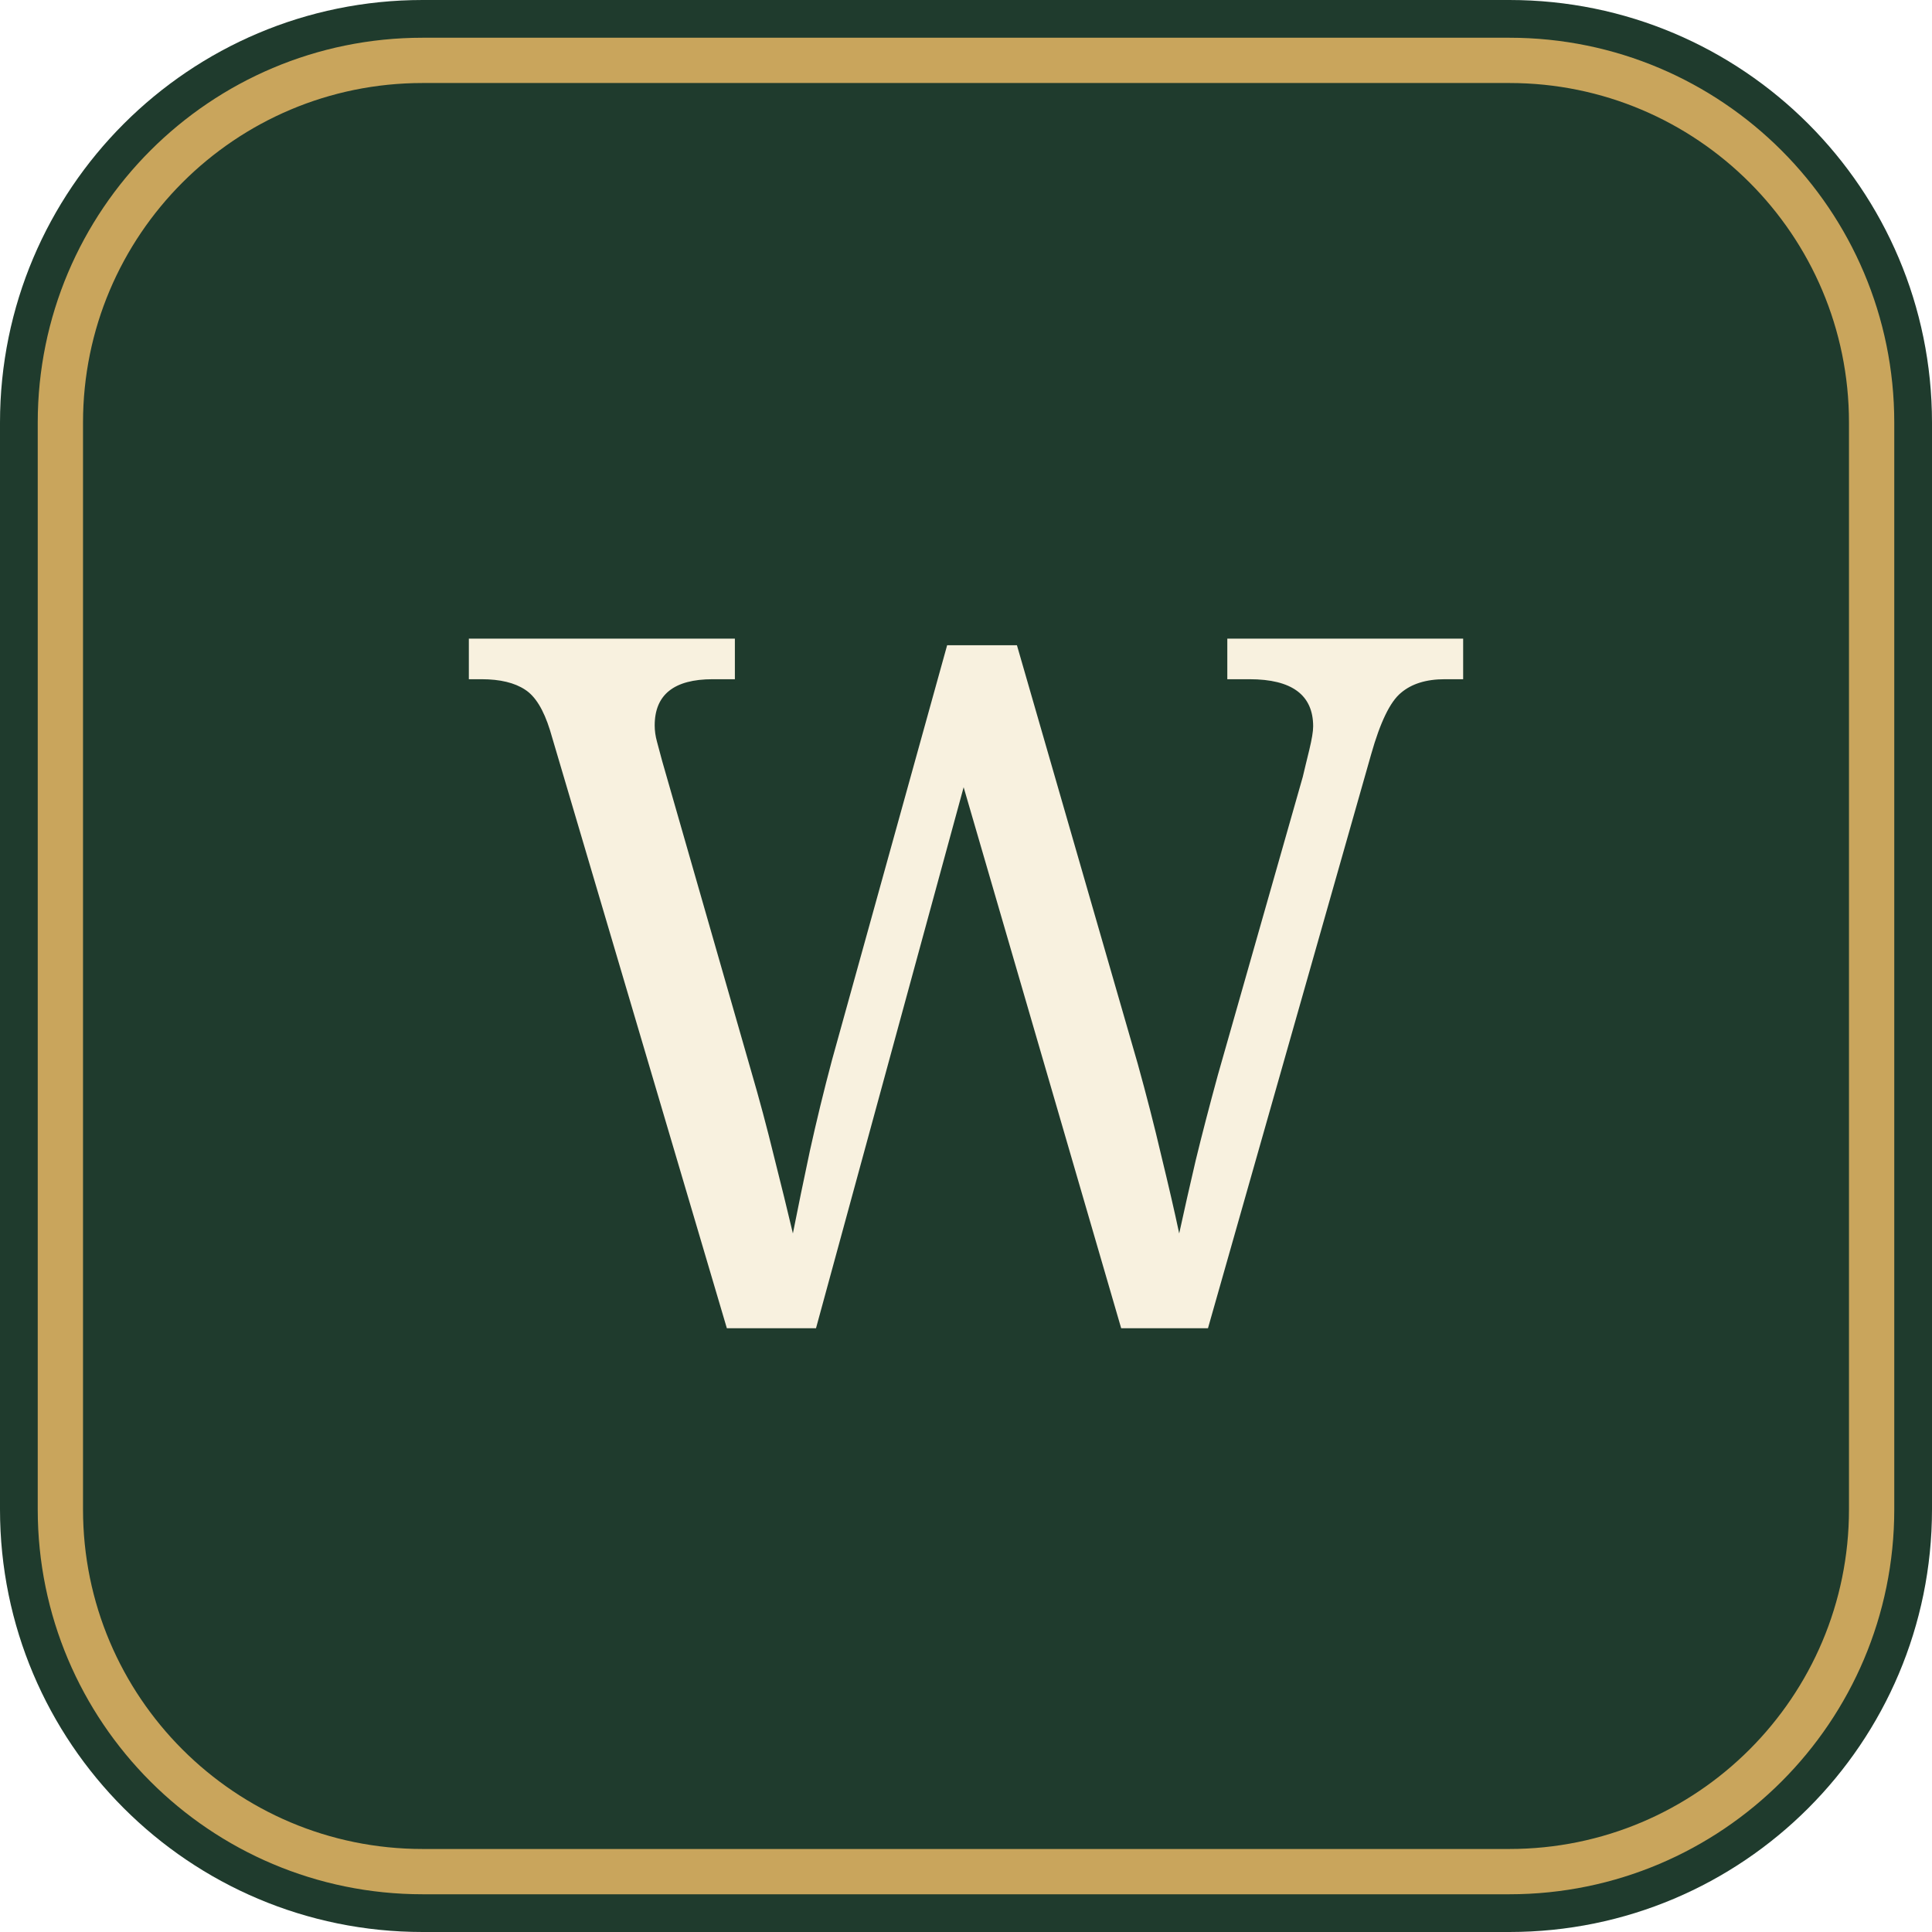
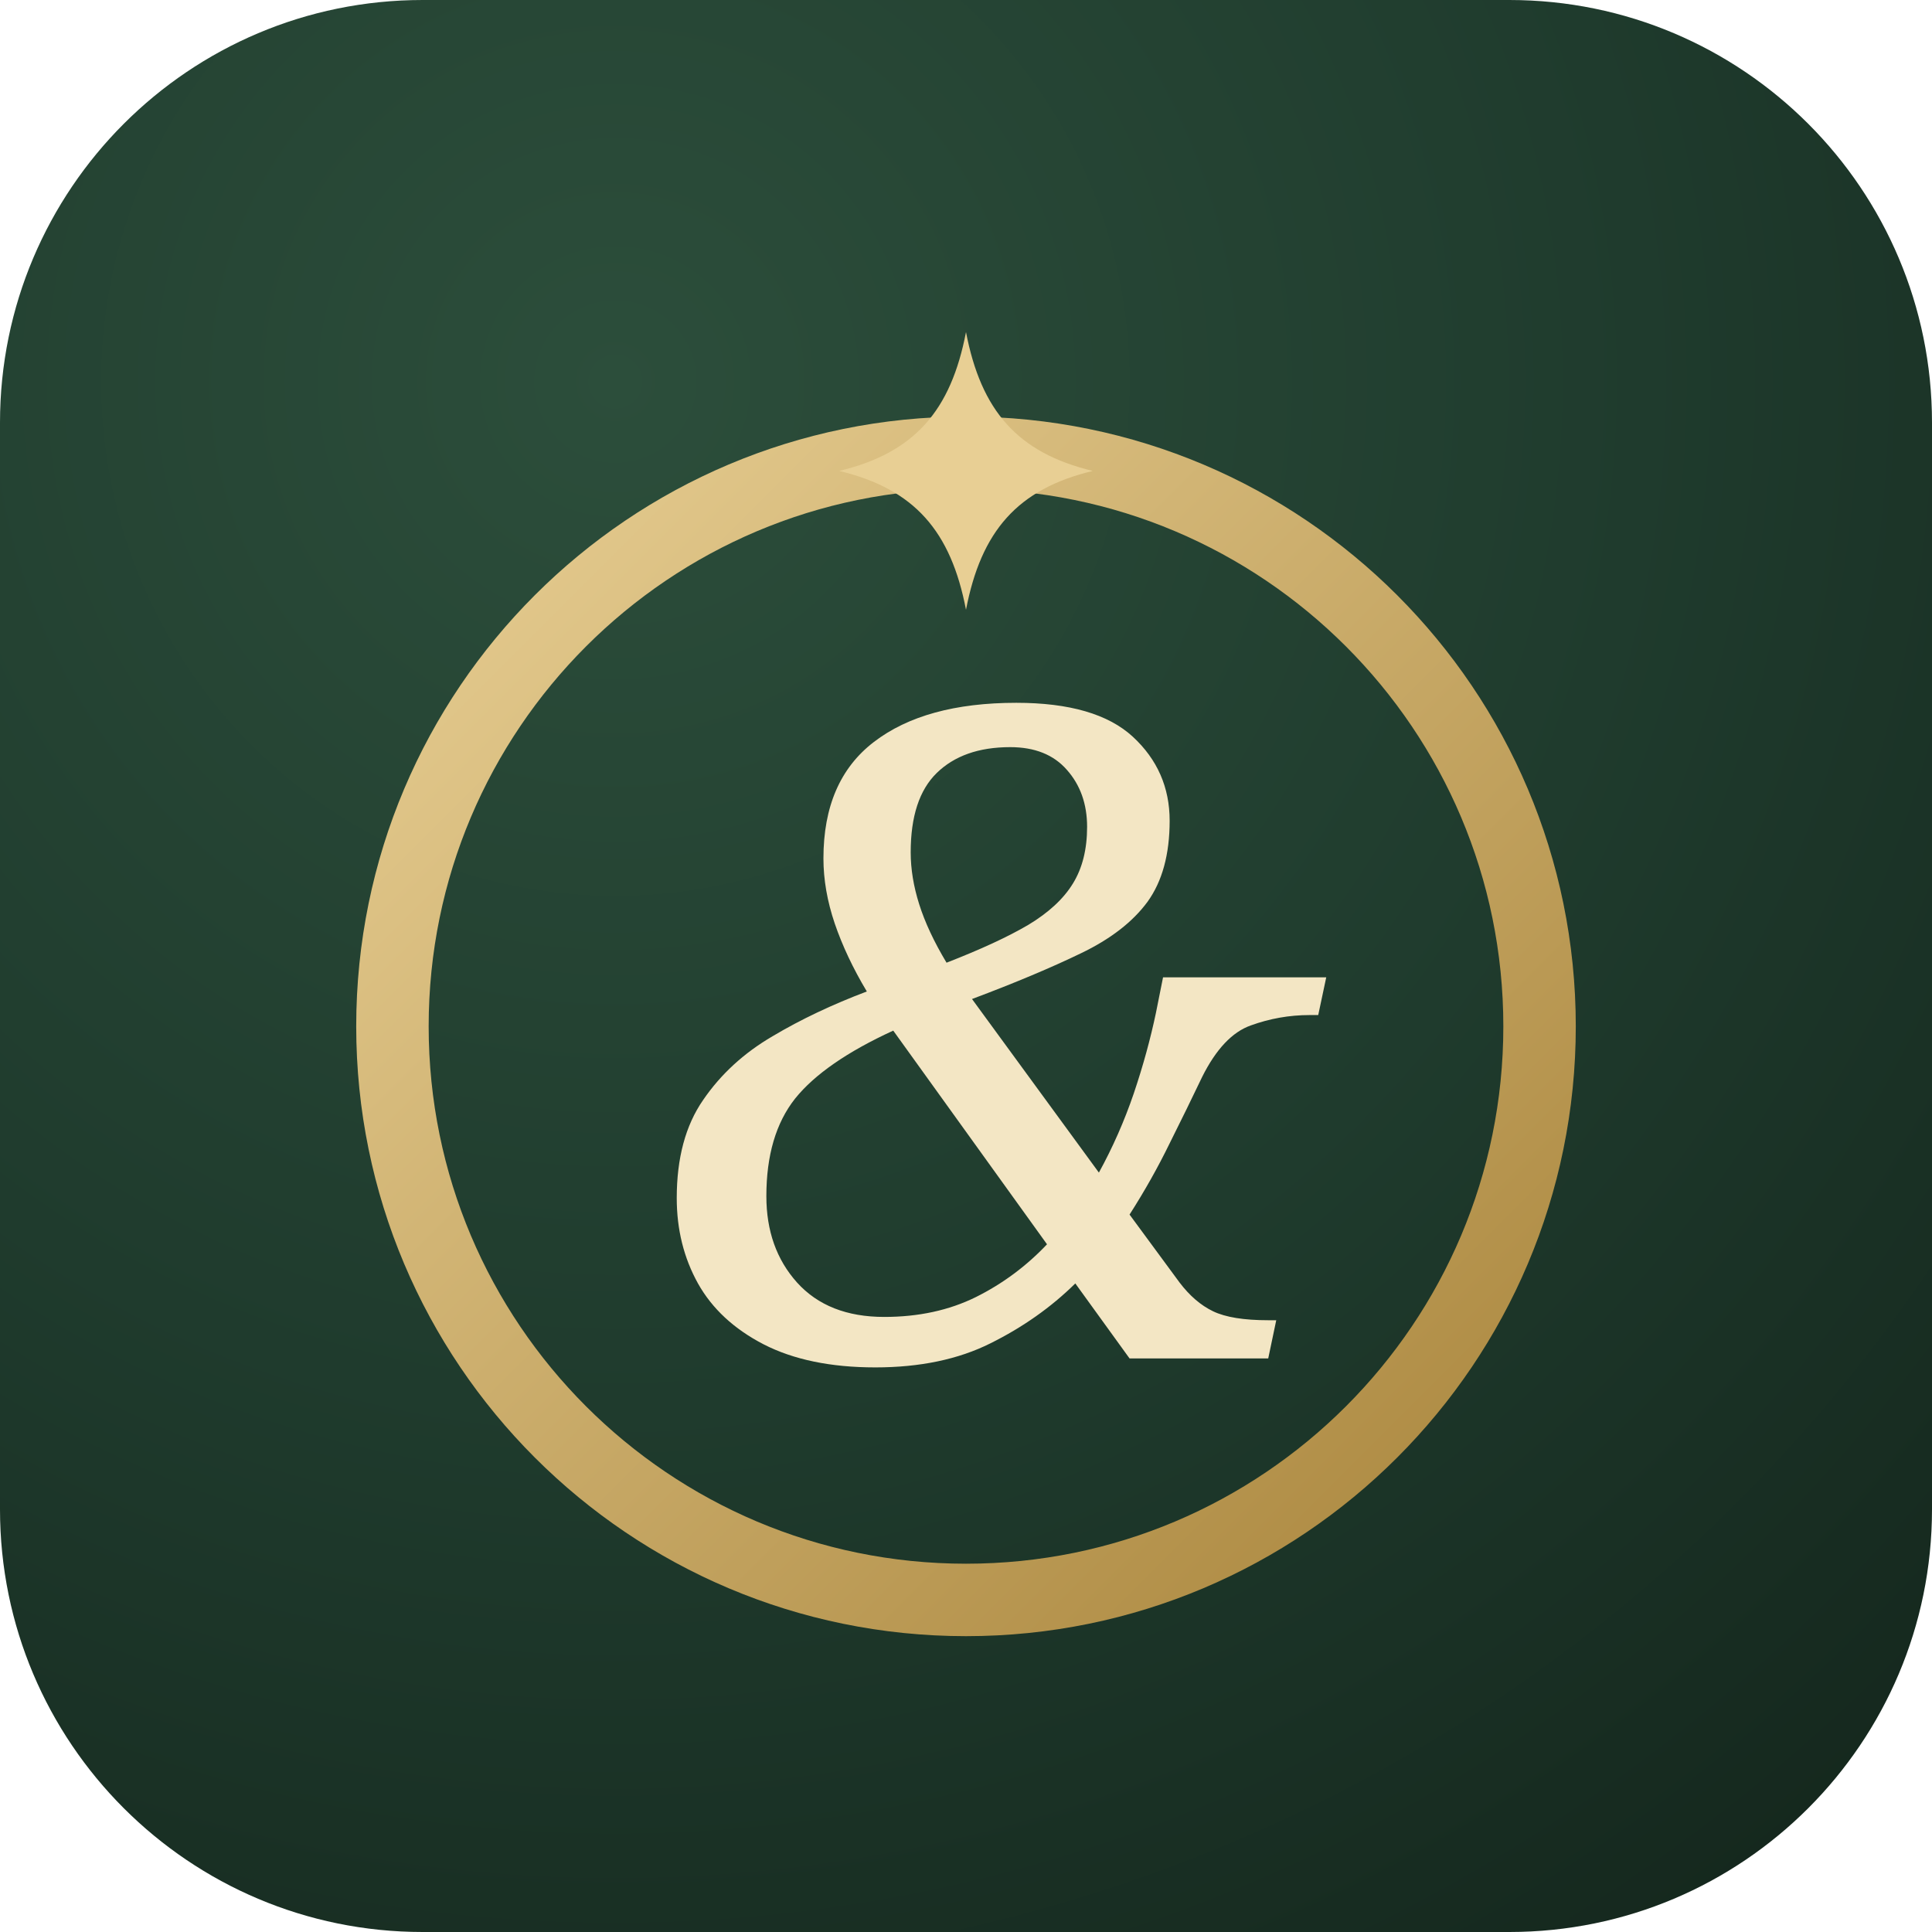
<svg xmlns="http://www.w3.org/2000/svg" viewBox="0 0 64 64">
-   <rect width="64" height="64" rx="14" fill="#1F3B2D" />
-   <rect x="2" y="2" width="60" height="60" rx="12" fill="none" stroke="#C9A55C" stroke-width="1.5" />
-   <text x="32" y="44" text-anchor="middle" font-family="Georgia, 'Cormorant Garamond', serif" font-size="32" fill="#F8F1DF">W</text>
+   <defs>
+     <radialGradient id="bg" cx="32%" cy="20%" r="110%">
+       <stop offset="0" stop-color="#2C4E3B" />
+       <stop offset=".48" stop-color="#1F3B2D" />
+       <stop offset="1" stop-color="#122219" />
+     </radialGradient>
+     <linearGradient id="gd" x1="0" y1="0" x2="1" y2="1">
+       <stop offset="0" stop-color="#E8CF94" />
+       <stop offset="1" stop-color="#A9853C" />
+     </linearGradient>
+   </defs>
+   <rect width="64" height="64" rx="14" fill="url(#bg)" />
+   <circle cx="32" cy="34" r="19" fill="none" stroke="url(#gd)" stroke-width="2.4" />
+   <path fill="#E8CF94" d="M32 11c.5 2.6 1.7 4 4.2 4.6-2.5.6-3.7 2-4.2 4.6-.5-2.6-1.7-4-4.2-4.6 2.5-.6 3.7-2 4.2-4.6z" />
+   <text x="32.5" y="45" text-anchor="middle" font-family="'Cormorant Garamond', Georgia, serif" font-style="italic" font-size="30" fill="#F3E6C4">&amp;</text>
</svg>
